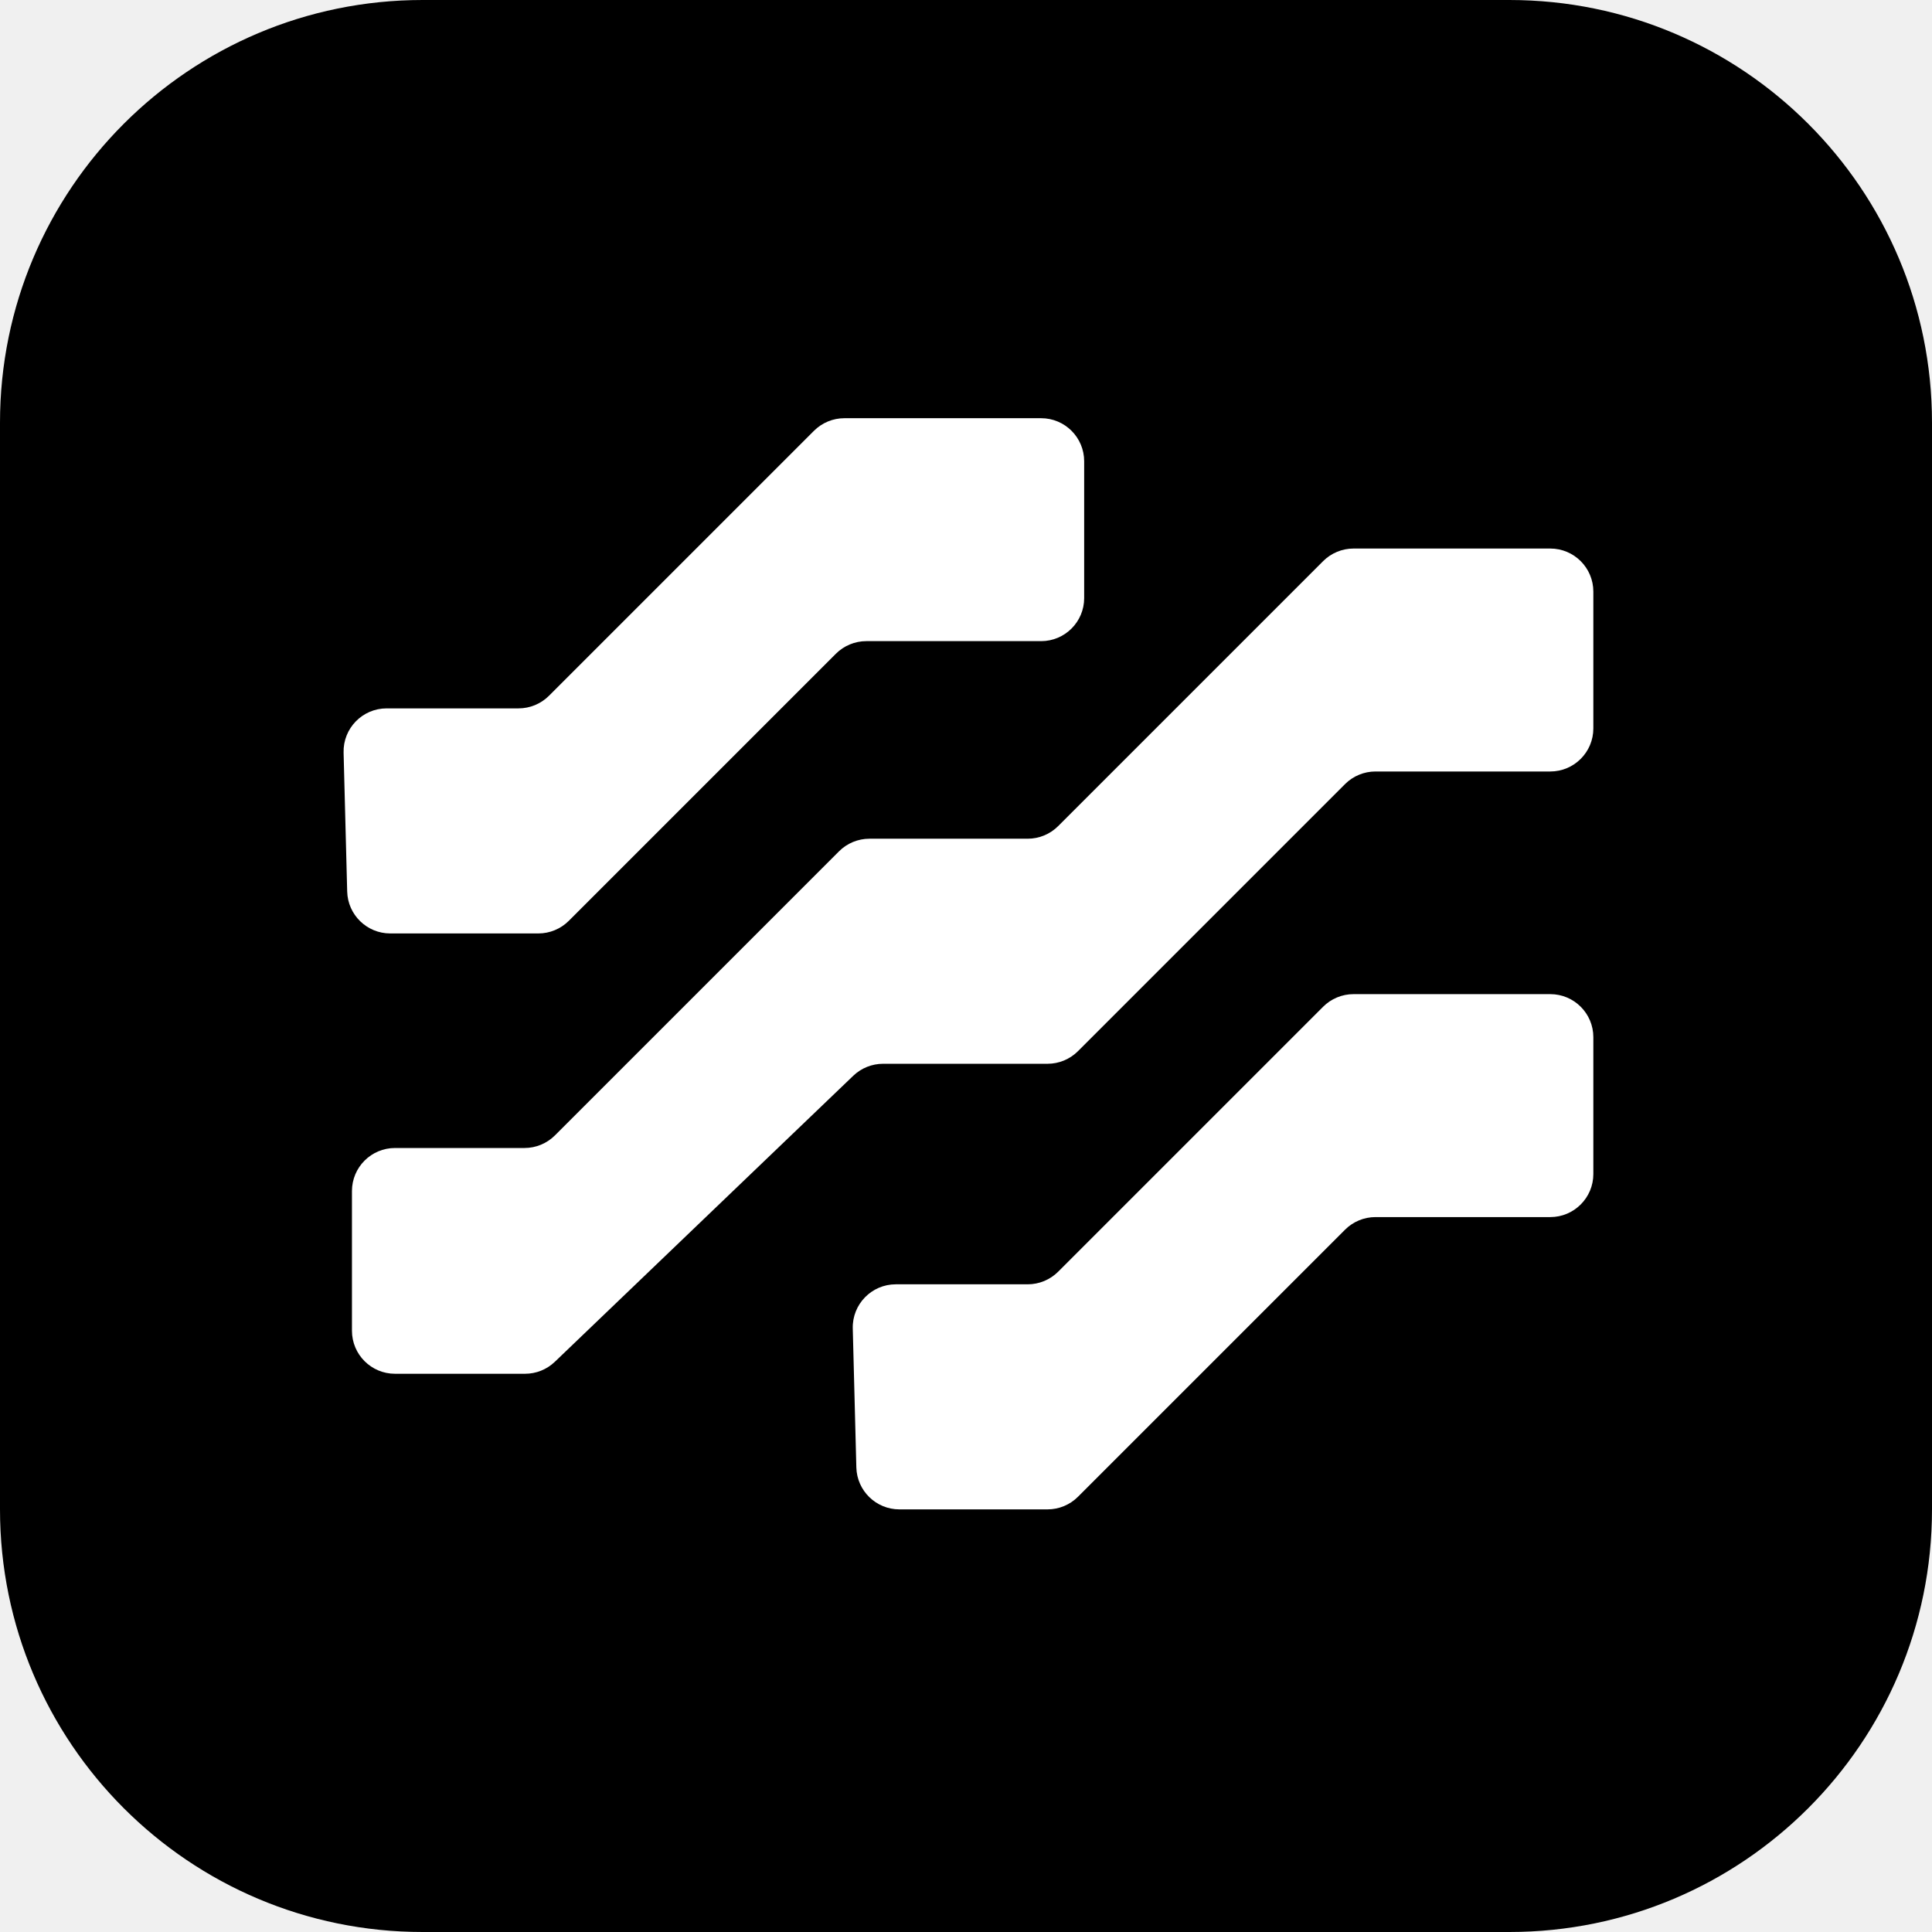
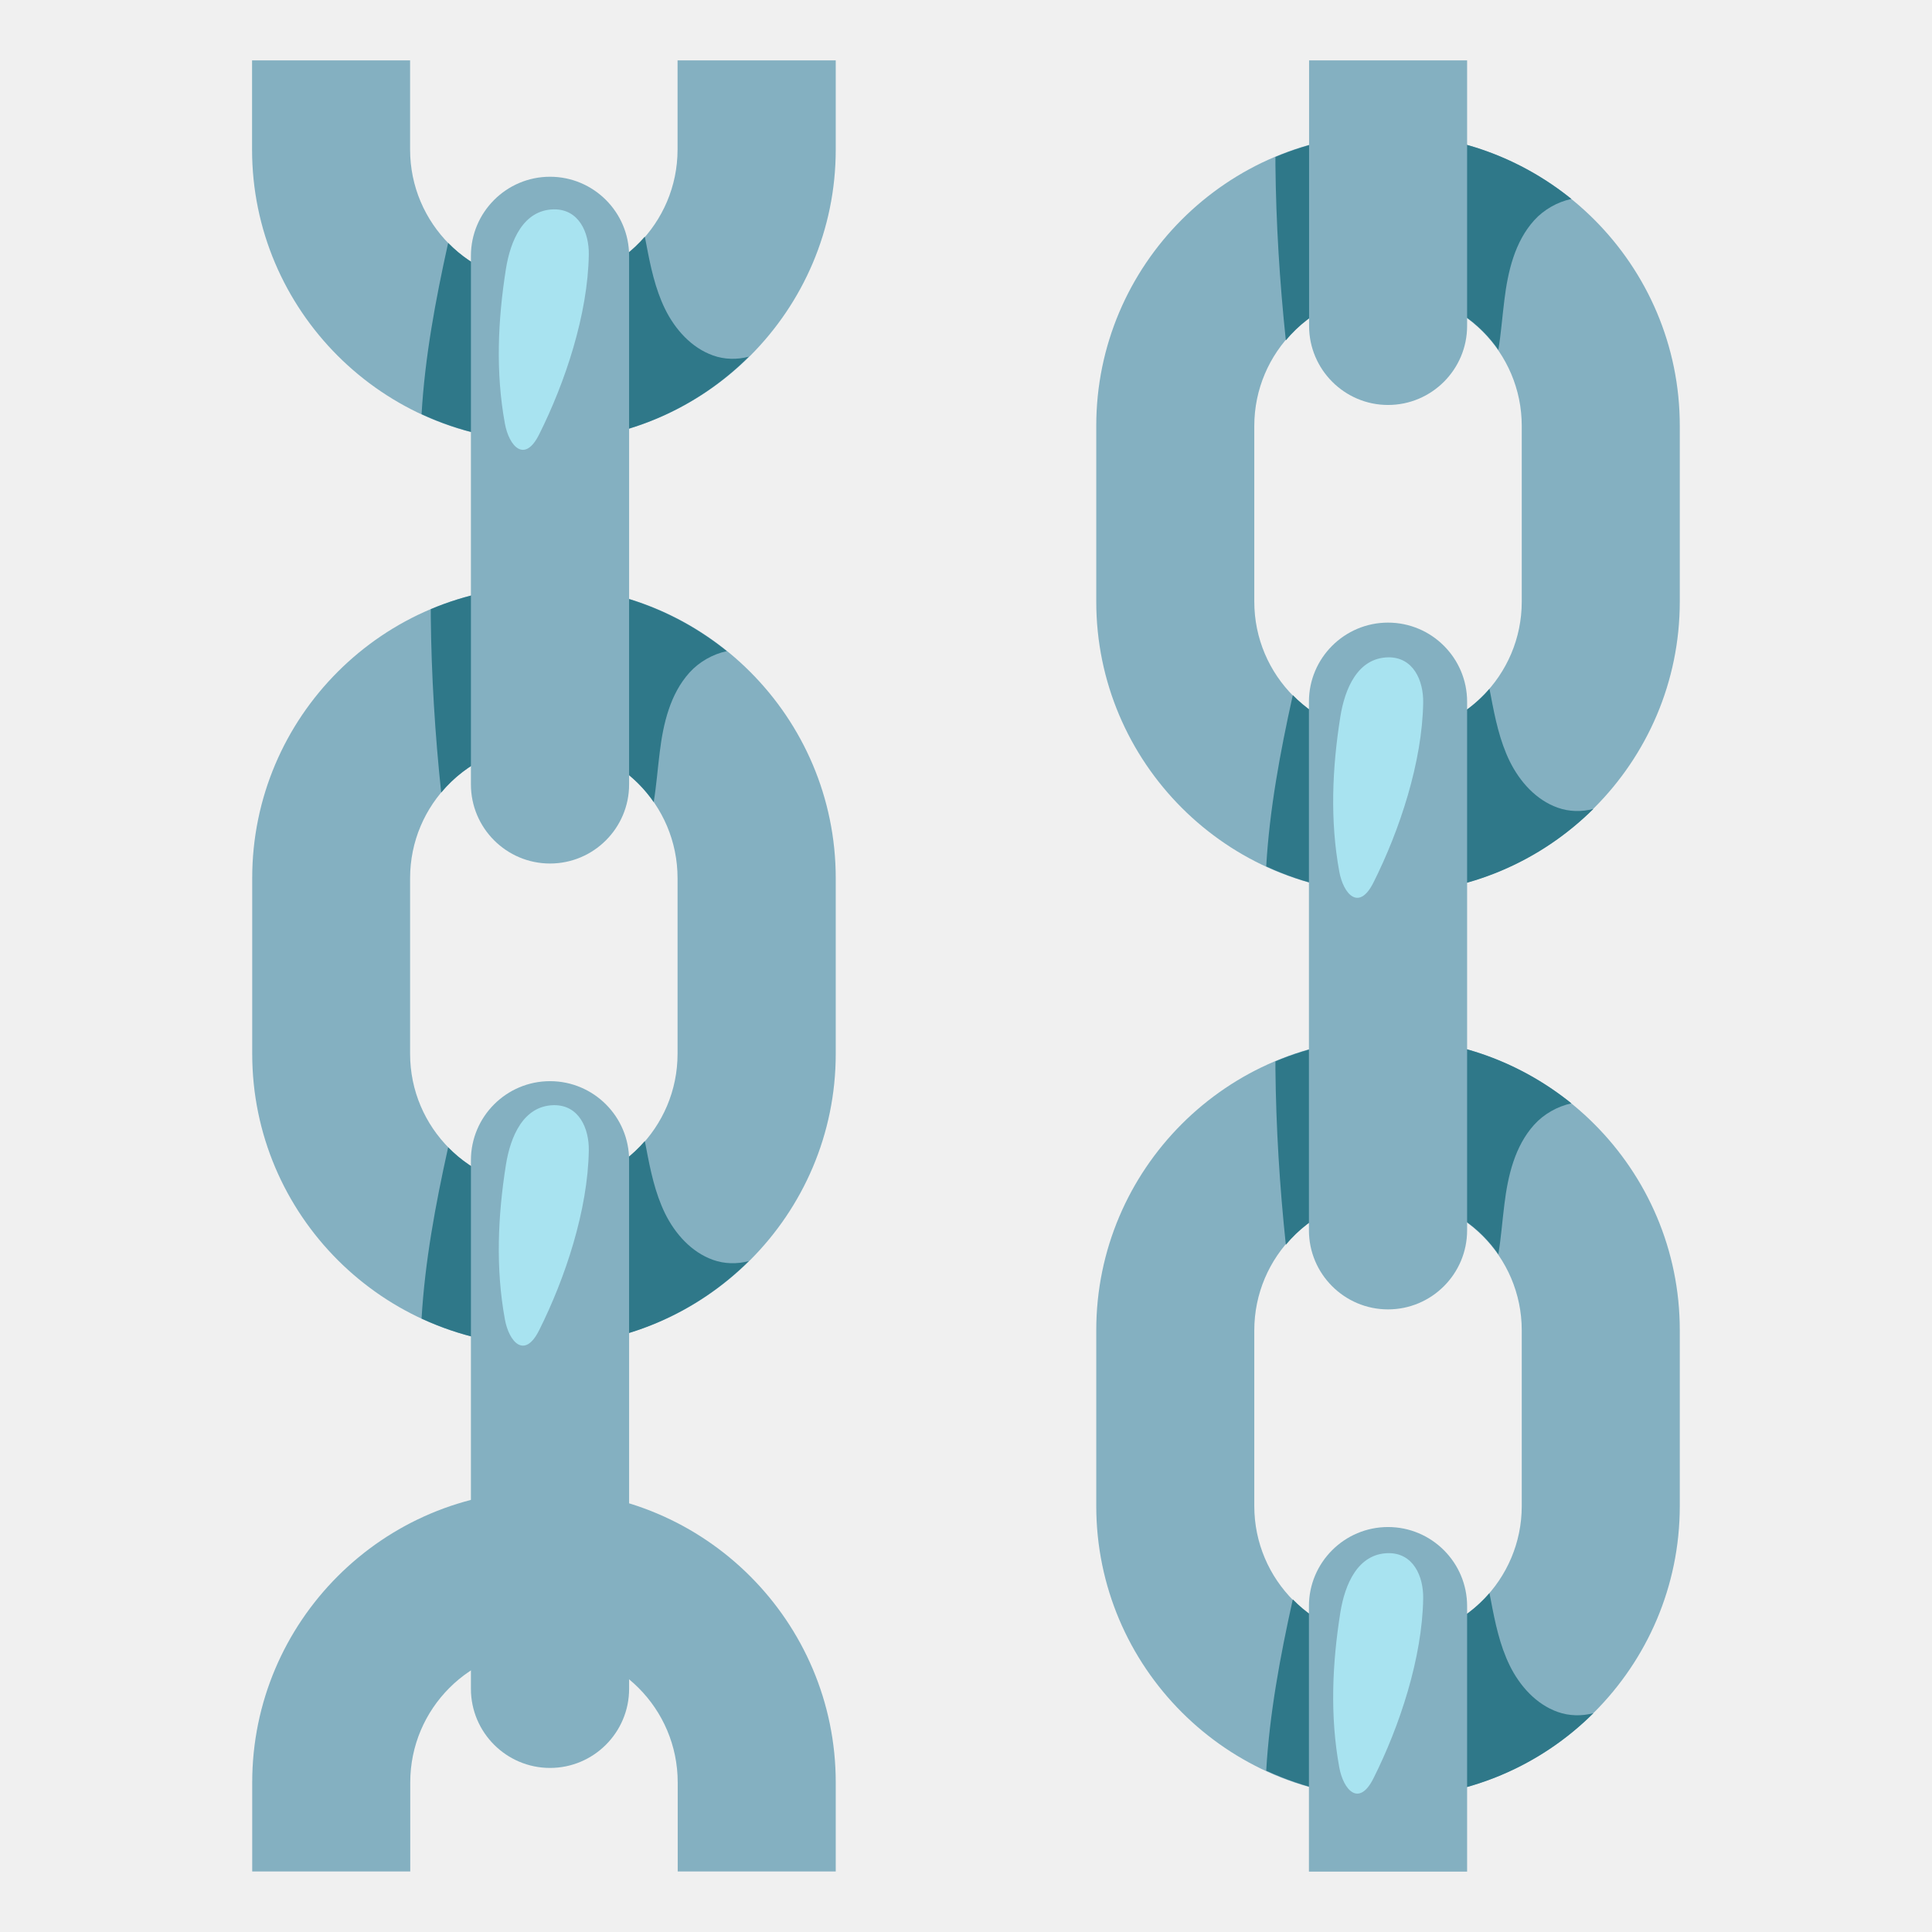
- <svg xmlns="http://www.w3.org/2000/svg" width="128" height="128" viewBox="0 0 128 128" fill="none">
-   <rect width="128" height="128" rx="28" fill="black" />
-   <path d="M89.676 65.864L102.71 65.864C104.285 65.864 105.563 67.141 105.563 68.717L105.563 77.782C105.563 79.357 104.285 80.635 102.71 80.635L91.13 80.635C90.373 80.635 89.648 80.935 89.113 81.47L71.418 99.165C70.883 99.7 70.158 100 69.401 100L59.587 100C58.04 100 56.775 98.767 56.735 97.221L56.498 88.016C56.456 86.412 57.745 85.089 59.349 85.089L68.088 85.089C68.845 85.089 69.57 84.788 70.105 84.254L87.659 66.7C88.194 66.165 88.92 65.864 89.676 65.864Z" fill="white" />
-   <path d="M55.943 27.707L68.977 27.707C70.552 27.707 71.829 28.984 71.829 30.56L71.829 39.625C71.829 41.2 70.552 42.477 68.977 42.477L57.397 42.477C56.64 42.477 55.914 42.778 55.379 43.313L37.685 61.007C37.15 61.542 36.424 61.843 35.668 61.843L25.854 61.843C24.307 61.843 23.042 60.61 23.002 59.064L22.764 49.858C22.723 48.254 24.012 46.932 25.616 46.932L34.355 46.932C35.111 46.932 35.837 46.631 36.372 46.096L53.926 28.543C54.461 28.008 55.187 27.707 55.943 27.707Z" fill="white" />
-   <path d="M89.676 36.342L102.71 36.342C104.285 36.342 105.563 37.62 105.563 39.195L105.563 48.26C105.563 49.835 104.285 51.113 102.71 51.113L91.13 51.113C90.373 51.113 89.648 51.413 89.113 51.948L71.418 69.643C70.883 70.178 70.158 70.478 69.401 70.478L58.506 70.478C57.77 70.478 57.063 70.762 56.532 71.271L36.759 90.223C36.228 90.732 35.52 91.016 34.785 91.016L26.171 91.016C24.595 91.016 23.318 89.739 23.318 88.163L23.318 78.911C23.318 77.335 24.595 76.058 26.17 76.058L34.749 76.058C35.506 76.058 36.232 75.757 36.767 75.222L55.586 56.403C56.121 55.868 56.847 55.567 57.604 55.567L68.088 55.567C68.845 55.567 69.57 55.267 70.105 54.732L87.659 37.178C88.194 36.643 88.92 36.342 89.676 36.342Z" fill="white" />
+ <svg xmlns="http://www.w3.org/2000/svg" xml:space="preserve" viewBox="0 0 128 128">
+   <path d="M36.04 98.76c-10.66 0-19.33 8.67-19.33 19.33v5.9h10.47v-5.9c0-4.89 3.97-8.86 8.86-8.86s8.86 3.97 8.86 8.86v5.9h10.47v-5.9c0-10.65-8.67-19.33-19.33-19.33M36.04 38.84c-10.66 0-19.33 8.67-19.33 19.33v11.65c0 10.66 8.67 19.33 19.33 19.33s19.33-8.67 19.33-19.33V58.18c0-10.66-8.67-19.34-19.33-19.34m8.85 30.98c0 4.89-3.97 8.86-8.86 8.86s-8.86-3.97-8.86-8.86V58.18c0-4.89 3.97-8.86 8.86-8.86s8.86 3.97 8.86 8.86zM36.04 29.24c10.66 0 19.33-8.67 19.33-19.33V4H44.89v5.91c0 4.88-3.97 8.86-8.86 8.86s-8.86-3.97-8.86-8.86V4H16.7v5.91c0 10.65 8.68 19.33 19.34 19.33M91.96 68.8c-10.66 0-19.33 8.67-19.33 19.33v11.65c0 10.66 8.67 19.33 19.33 19.33s19.33-8.67 19.33-19.33V88.14c.01-10.66-8.67-19.34-19.33-19.34m8.86 30.98c0 4.88-3.97 8.86-8.86 8.86s-8.86-3.97-8.86-8.86V88.14c0-4.89 3.97-8.86 8.86-8.86 4.88 0 8.86 3.97 8.86 8.86zM91.96 8.88c-10.66 0-19.33 8.67-19.33 19.33v11.65c0 10.66 8.67 19.33 19.33 19.33s19.33-8.67 19.33-19.33V28.22c.01-10.66-8.67-19.34-19.33-19.34m8.86 30.98c0 4.89-3.97 8.86-8.86 8.86s-8.86-3.97-8.86-8.86V28.22c0-4.88 3.97-8.86 8.86-8.86 4.88 0 8.86 3.97 8.86 8.86z" style="fill:#84b0c1" />
+   <path d="M36.02 89.16c-2.89 0-5.62-.66-8.09-1.8.22-3.78.92-7.54 1.74-11.25.01-.03.02-.07.02-.1a8.81 8.81 0 0 0 6.33 2.67c2.68 0 5.07-1.2 6.7-3.08l.09.45c.28 1.49.59 2.99 1.25 4.34.67 1.36 1.75 2.57 3.18 3.08.75.27 1.6.29 2.37.08-3.49 3.46-8.29 5.61-13.59 5.61M36.02 29.24c-2.89 0-5.62-.66-8.09-1.8.22-3.78.92-7.54 1.74-11.25.01-.03.02-.07.02-.1a8.81 8.81 0 0 0 6.33 2.67c2.68 0 5.07-1.2 6.7-3.08l.09.45c.28 1.49.59 2.99 1.25 4.34.67 1.36 1.75 2.57 3.18 3.08.75.27 1.6.29 2.37.08a19.2 19.2 0 0 1-13.59 5.61M48.15 43.14c-.93.2-1.83.71-2.47 1.42-1.28 1.42-1.74 3.38-1.97 5.27-.14 1.1-.22 2.21-.4 3.31a8.85 8.85 0 0 0-7.28-3.82 8.84 8.84 0 0 0-6.8 3.19c-.41-3.87-.65-7.76-.69-11.65v-.5c2.3-.97 4.83-1.51 7.49-1.51 4.58-.01 8.8 1.61 12.12 4.29M91.98 59.2c-2.89 0-5.62-.66-8.09-1.8.22-3.78.92-7.54 1.74-11.25.01-.03.02-.07.02-.1a8.81 8.81 0 0 0 6.33 2.67c2.68 0 5.07-1.2 6.7-3.08l.09.45c.28 1.49.59 2.99 1.25 4.34.67 1.36 1.75 2.57 3.18 3.08.75.27 1.6.29 2.37.08-3.49 3.46-8.29 5.61-13.59 5.61M104.11 13.18c-.93.2-1.83.71-2.47 1.42-1.28 1.42-1.74 3.38-1.97 5.27-.14 1.1-.22 2.21-.4 3.31a8.85 8.85 0 0 0-7.28-3.82 8.84 8.84 0 0 0-6.8 3.19c-.41-3.87-.65-7.76-.69-11.65v-.5c2.3-.97 4.83-1.51 7.49-1.51 4.58-.01 8.8 1.61 12.12 4.29M91.98 119.11c-2.89 0-5.62-.66-8.09-1.8.22-3.78.92-7.54 1.74-11.25.01-.03.02-.07.02-.1a8.81 8.81 0 0 0 6.33 2.67c2.68 0 5.07-1.2 6.7-3.08l.09.45c.28 1.49.59 2.99 1.25 4.34.67 1.36 1.75 2.57 3.18 3.08.75.27 1.6.29 2.37.08a19.2 19.2 0 0 1-13.59 5.61M104.11 73.1c-.93.2-1.83.71-2.47 1.42-1.28 1.42-1.74 3.38-1.97 5.27-.14 1.1-.22 2.21-.4 3.31a8.85 8.85 0 0 0-7.28-3.82 8.84 8.84 0 0 0-6.8 3.19c-.41-3.87-.65-7.76-.69-11.65v-.5c2.3-.97 4.83-1.51 7.49-1.51 4.58-.01 8.8 1.61 12.12 4.29" style="fill:#2f7889" />
+   <path d="M91.96 41.25c-2.89 0-5.24 2.35-5.24 5.24v35.02c0 2.89 2.35 5.24 5.24 5.24s5.24-2.35 5.24-5.24V46.49c0-2.89-2.35-5.24-5.24-5.24M91.96 26.83c2.89 0 5.24-2.35 5.24-5.24V4H86.73v17.59c0 2.89 2.35 5.24 5.23 5.24M91.96 101.17c-2.89 0-5.24 2.35-5.24 5.24V124H97.2v-17.59c0-2.89-2.35-5.24-5.24-5.24M36.44 71.63c-2.89 0-5.24 2.35-5.24 5.24v35.02c0 2.89 2.35 5.24 5.24 5.24s5.24-2.35 5.24-5.24V76.87c0-2.89-2.35-5.24-5.24-5.24M36.44 11.71c-2.89 0-5.24 2.35-5.24 5.24v35.02c0 2.89 2.35 5.24 5.24 5.24s5.24-2.35 5.24-5.24V16.95c0-2.89-2.35-5.24-5.24-5.24" style="fill:#84b0c1" />
+   <path d="M33.52 17.81c-.54 3.4-.69 6.87-.07 10.25.27 1.49 1.3 2.67 2.27.72 1.73-3.45 3.23-7.97 3.29-11.92.02-1.45-.65-3.01-2.32-2.99-2.02.04-2.87 2.07-3.17 3.94M33.52 77.16c-.54 3.4-.69 6.87-.07 10.25.27 1.49 1.3 2.67 2.27.72 1.73-3.45 3.23-7.97 3.29-11.92.02-1.45-.65-3.01-2.32-2.99-2.02.04-2.87 2.08-3.17 3.94M88.8 47.49c-.54 3.4-.69 6.87-.07 10.25.27 1.49 1.3 2.67 2.27.72 1.73-3.45 3.23-7.97 3.29-11.92.02-1.45-.65-3.01-2.32-2.99-2.02.04-2.87 2.07-3.17 3.94M88.8 106.84c-.54 3.4-.69 6.87-.07 10.25.27 1.49 1.3 2.67 2.27.72 1.73-3.45 3.23-7.97 3.29-11.92.02-1.45-.65-3.01-2.32-2.99-2.02.04-2.87 2.07-3.17 3.94" style="fill:#a8e3f0" />
</svg>
